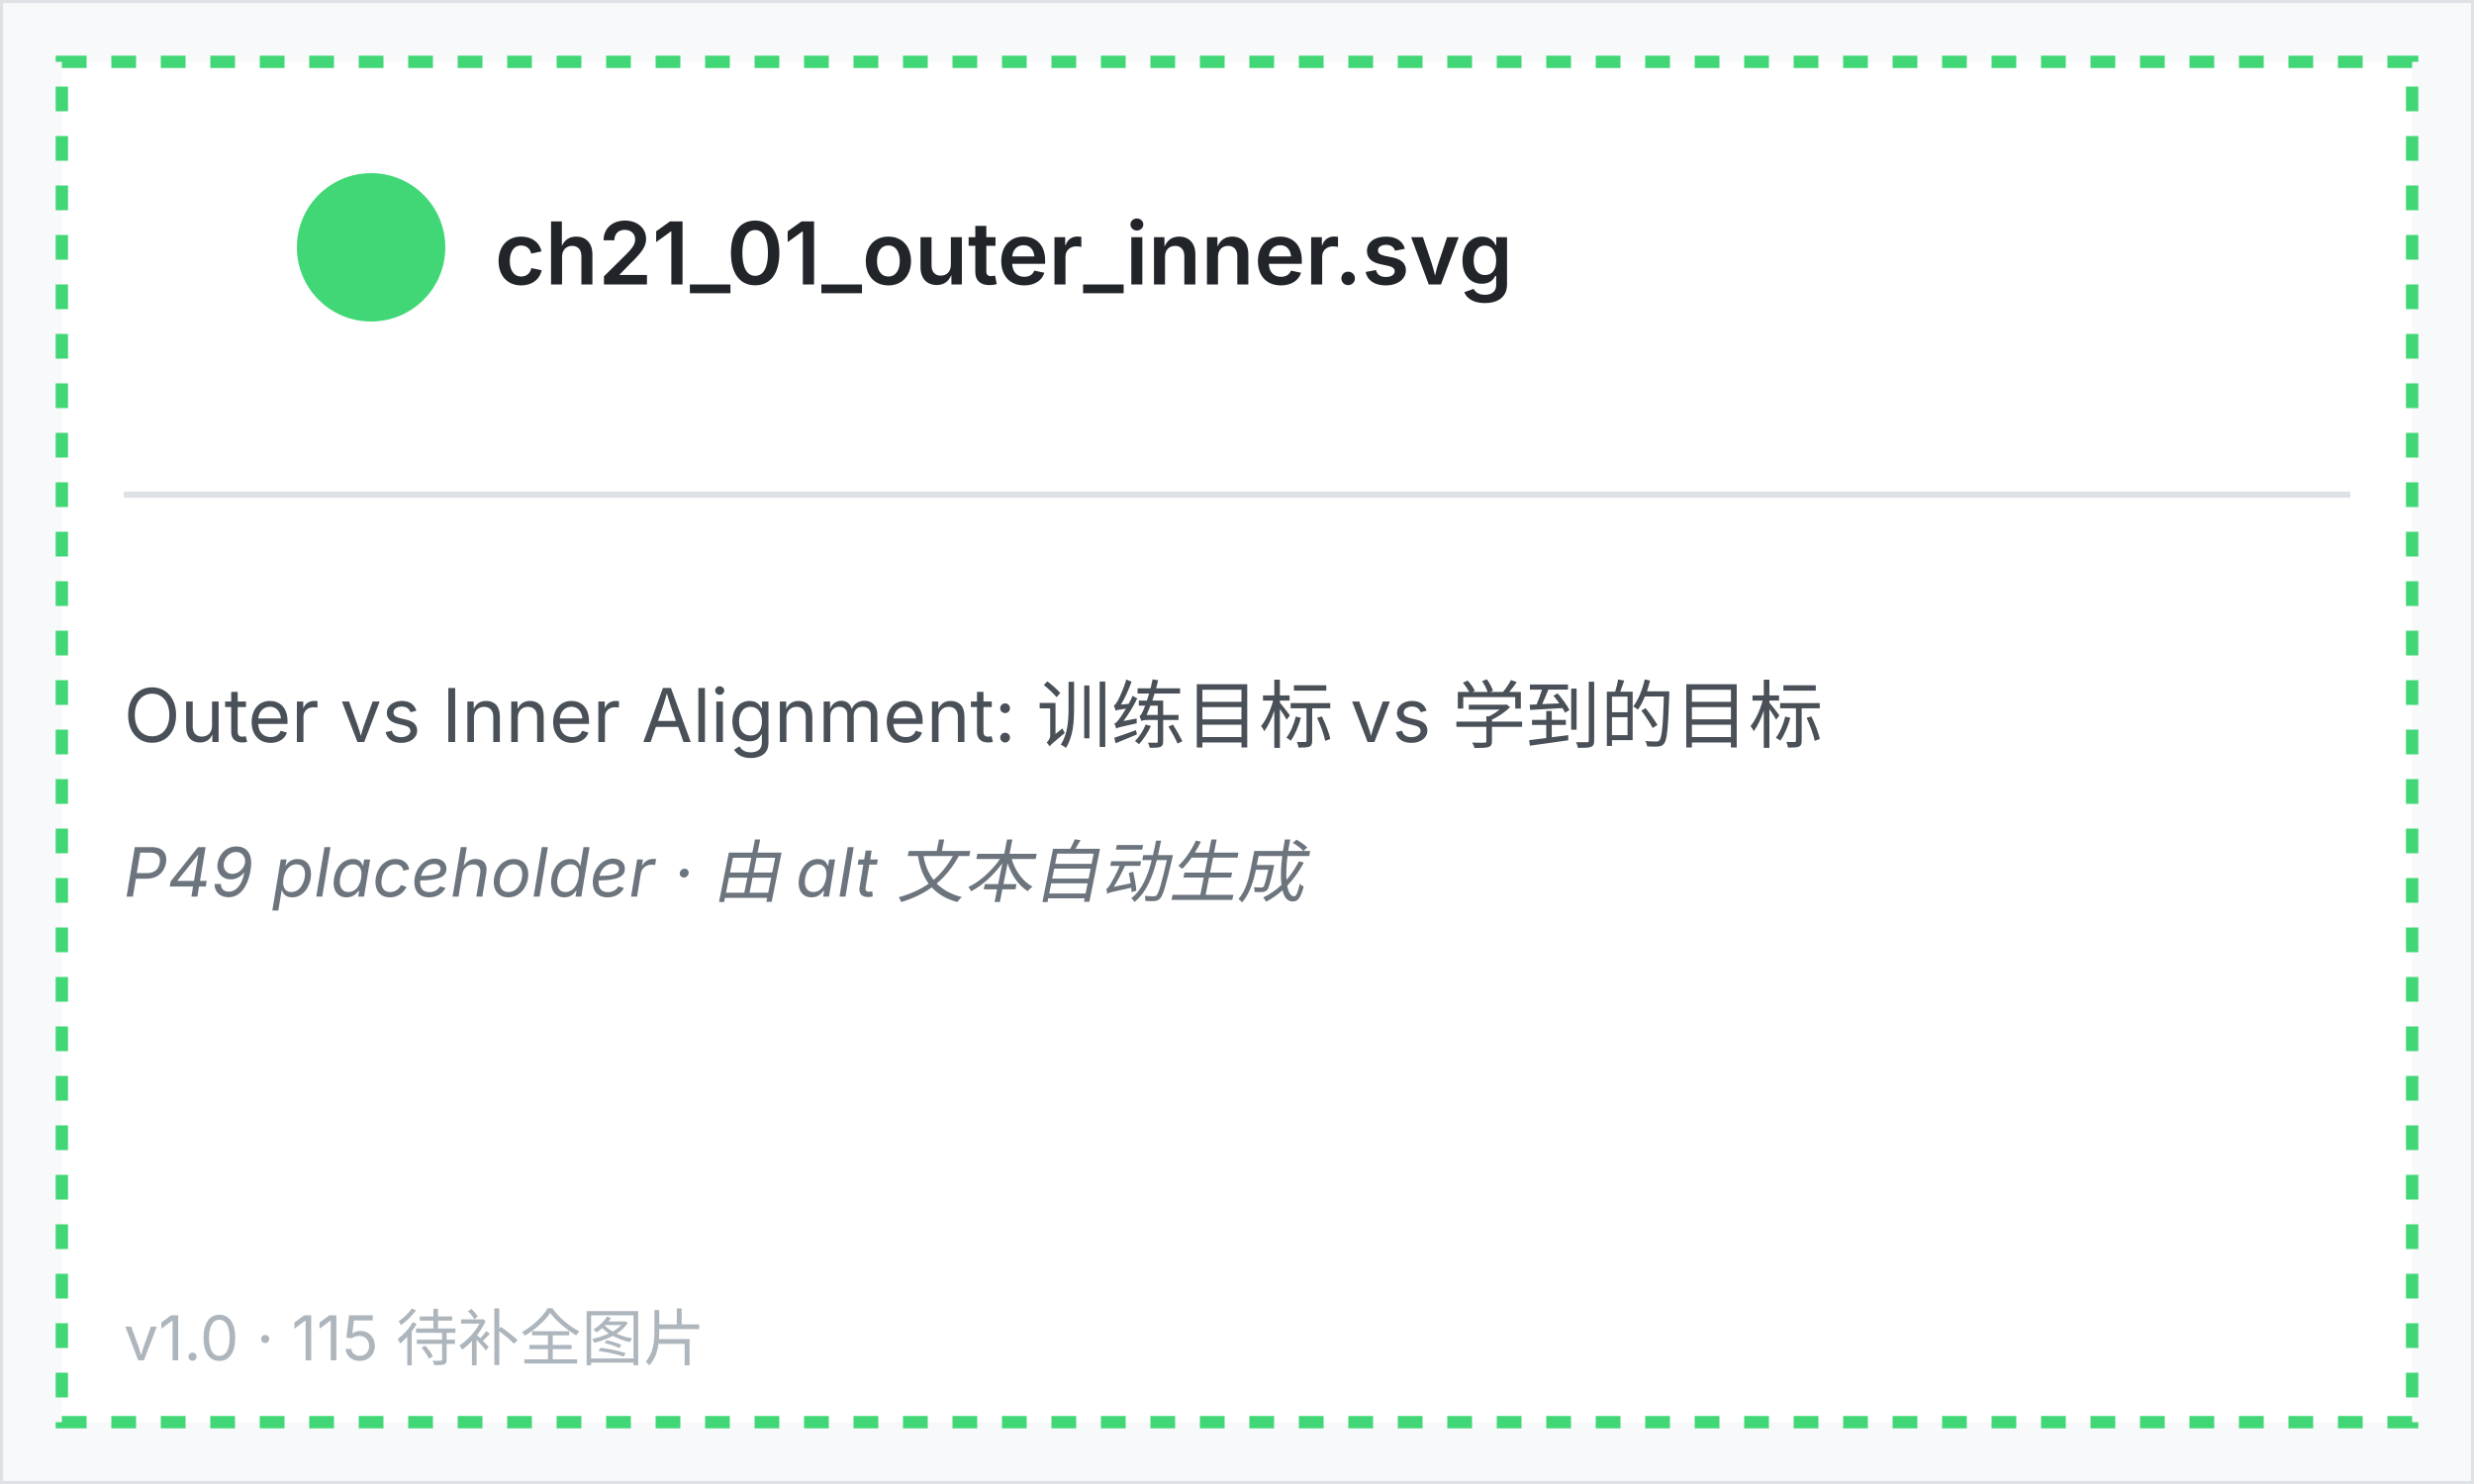
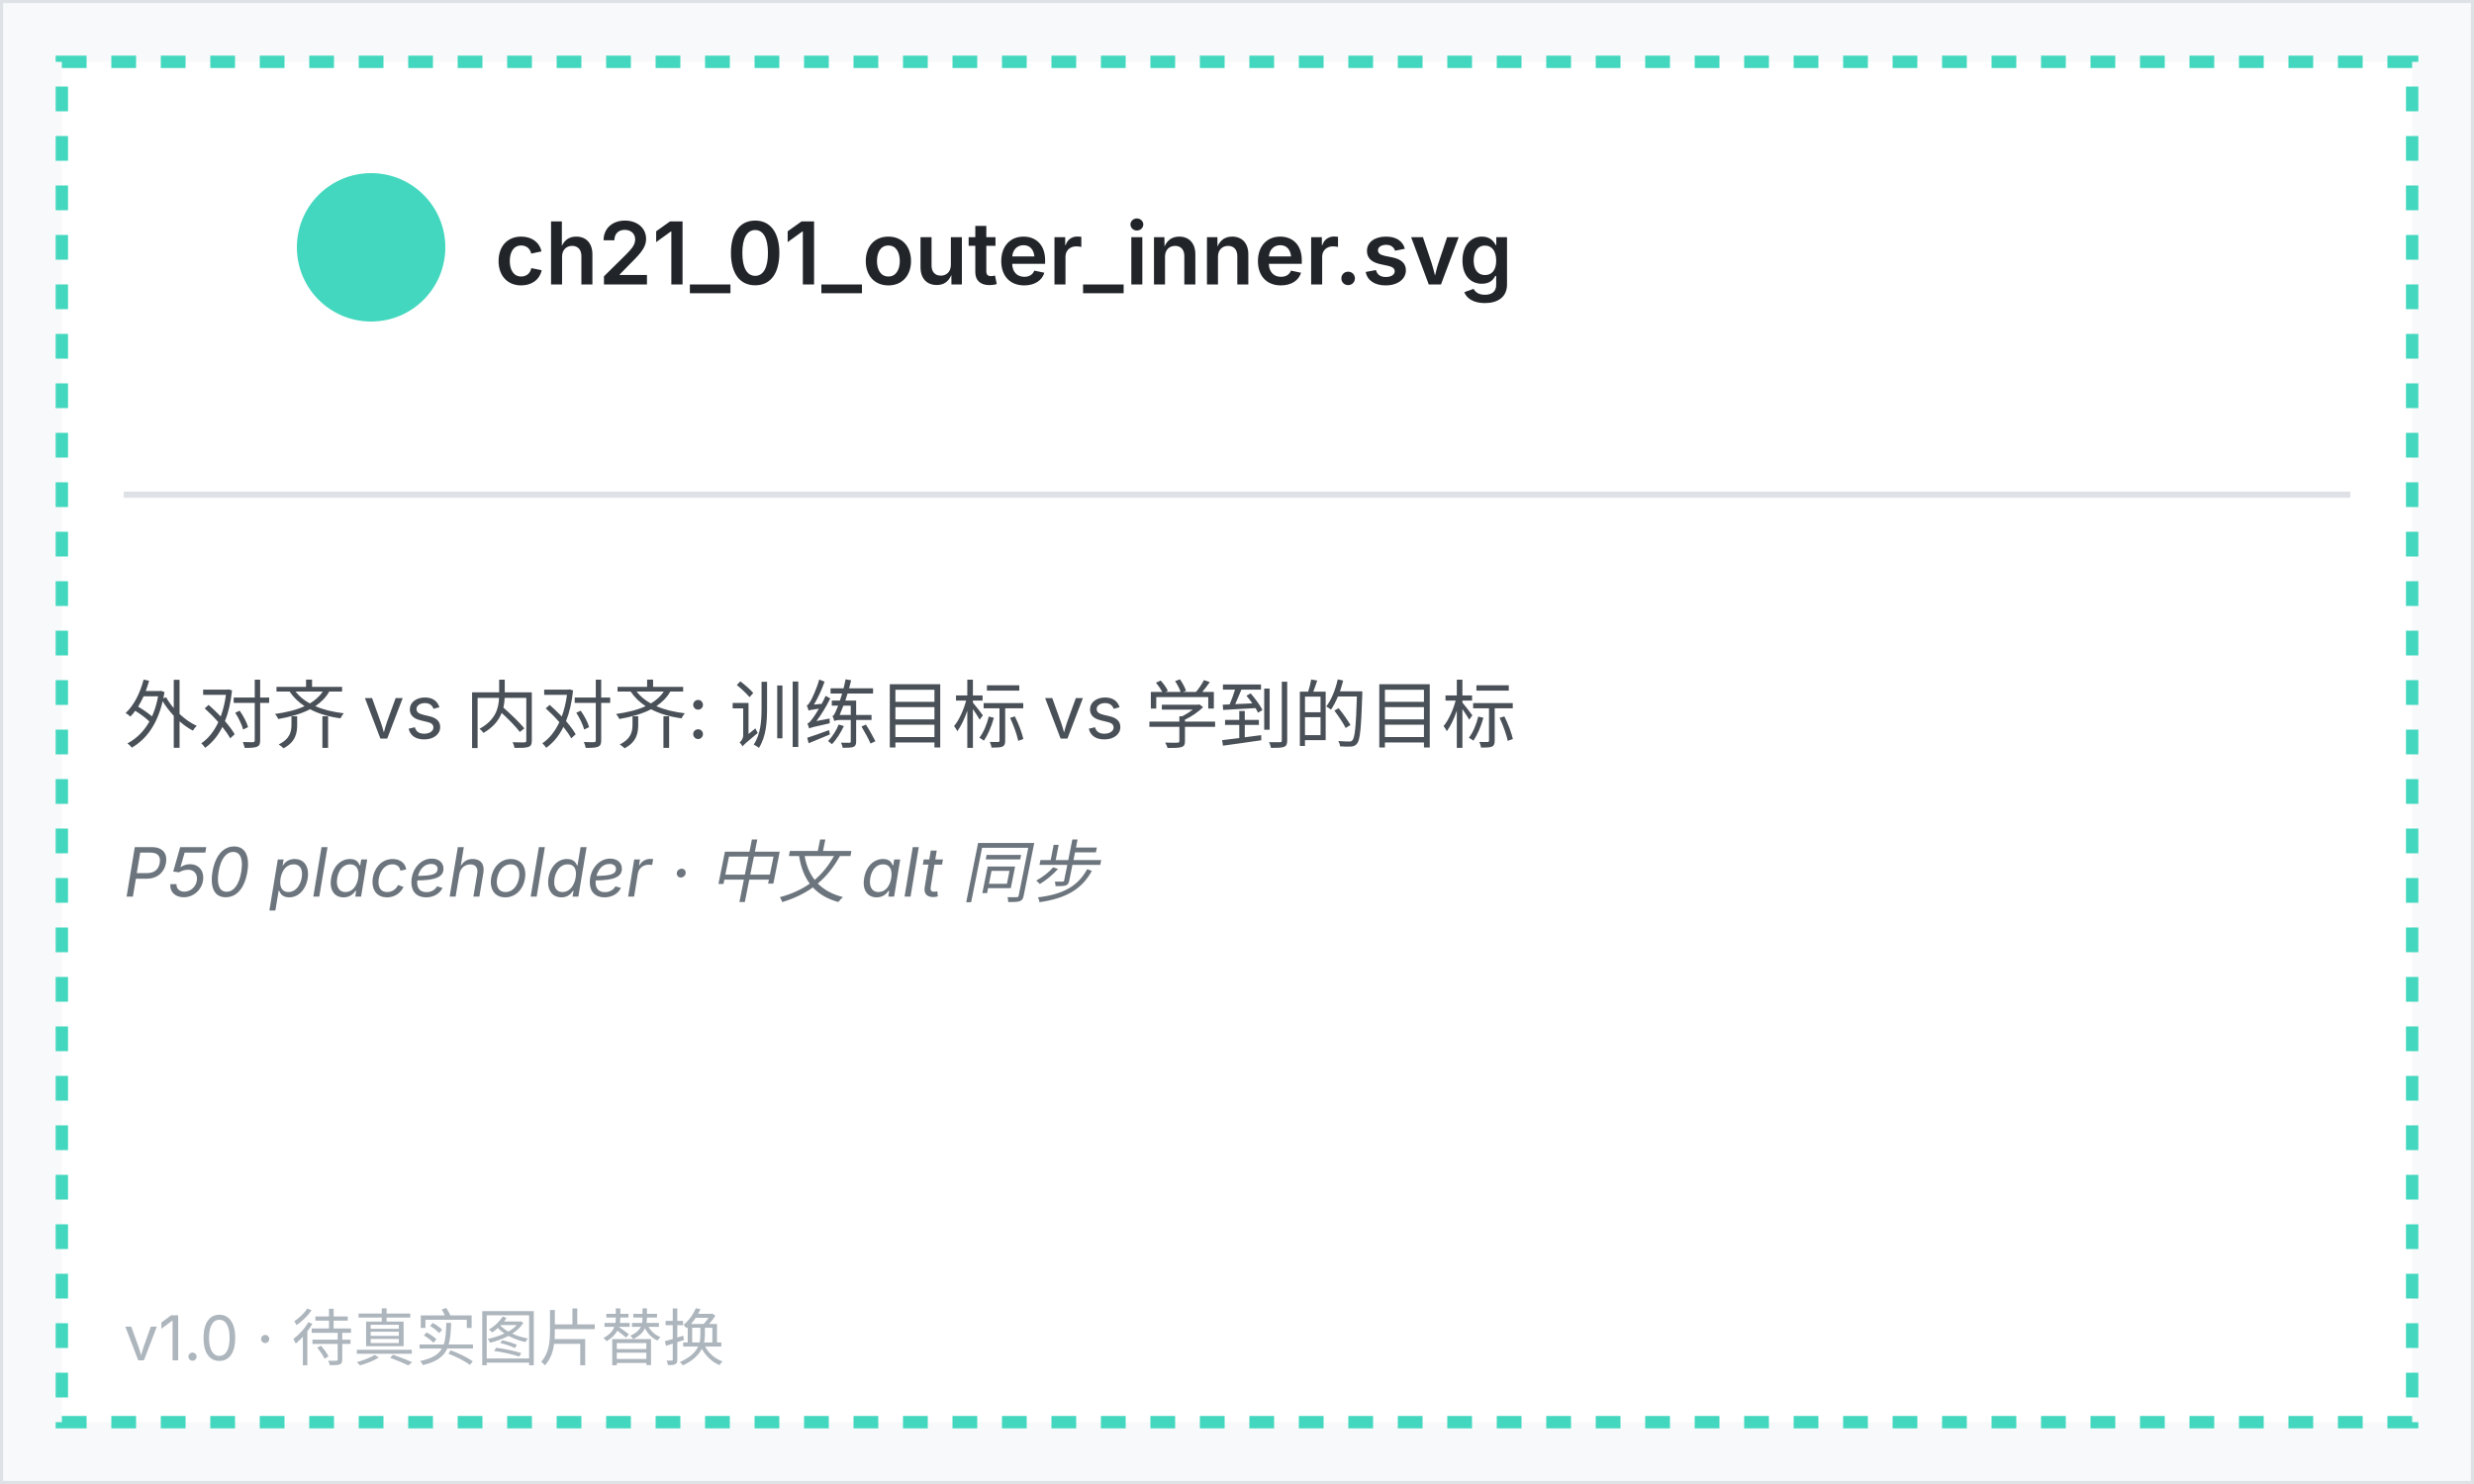
<svg xmlns="http://www.w3.org/2000/svg" viewBox="0 0 400 240" width="400" height="240" font-family="system-ui, -apple-system, sans-serif">
  <rect x="0" y="0" width="400" height="240" fill="#f8f9fa" stroke="#dee2e6" />
-   <rect x="10" y="10" width="380" height="220" fill="white" stroke="hsl(141, 65%, 55%)" stroke-width="2" stroke-dasharray="4 4" />
-   <circle cx="60" cy="40" r="12" fill="hsl(141, 65%, 55%)" />
+   <rect x="10" y="10" width="380" height="220" fill="white" stroke="hsl(170, 65%, 55%)" stroke-width="2" stroke-dasharray="4 4" />
+   <circle cx="60" cy="40" r="12" fill="hsl(170, 65%, 55%)" />
  <text x="80" y="46" font-size="14" font-weight="600" fill="#212529">ch21_01_outer_inner.svg</text>
  <line x1="20" y1="80" x2="380" y2="80" stroke="#dee2e6" />
-   <text x="20" y="120" font-size="12" fill="#495057">Outer vs Inner Alignment: 训练目标 vs 学到的目标</text>
-   <text x="20" y="145" font-size="11" fill="#6c757d" font-style="italic">P49 placeholder · 由 alt 文本自动生成</text>
-   <text x="20" y="220" font-size="10" fill="#adb5bd">v1.0 · 115 待补全图片</text>
+   <text x="20" y="120" font-size="12" fill="#495057">外对齐 vs 内对齐: 训练目标 vs 学到的目标</text>
+   <text x="20" y="145" font-size="11" fill="#6c757d" font-style="italic">P50 placeholder · 中文 alt 同步</text>
+   <text x="20" y="220" font-size="10" fill="#adb5bd">v1.0 · 待真实图片替换</text>
</svg>
